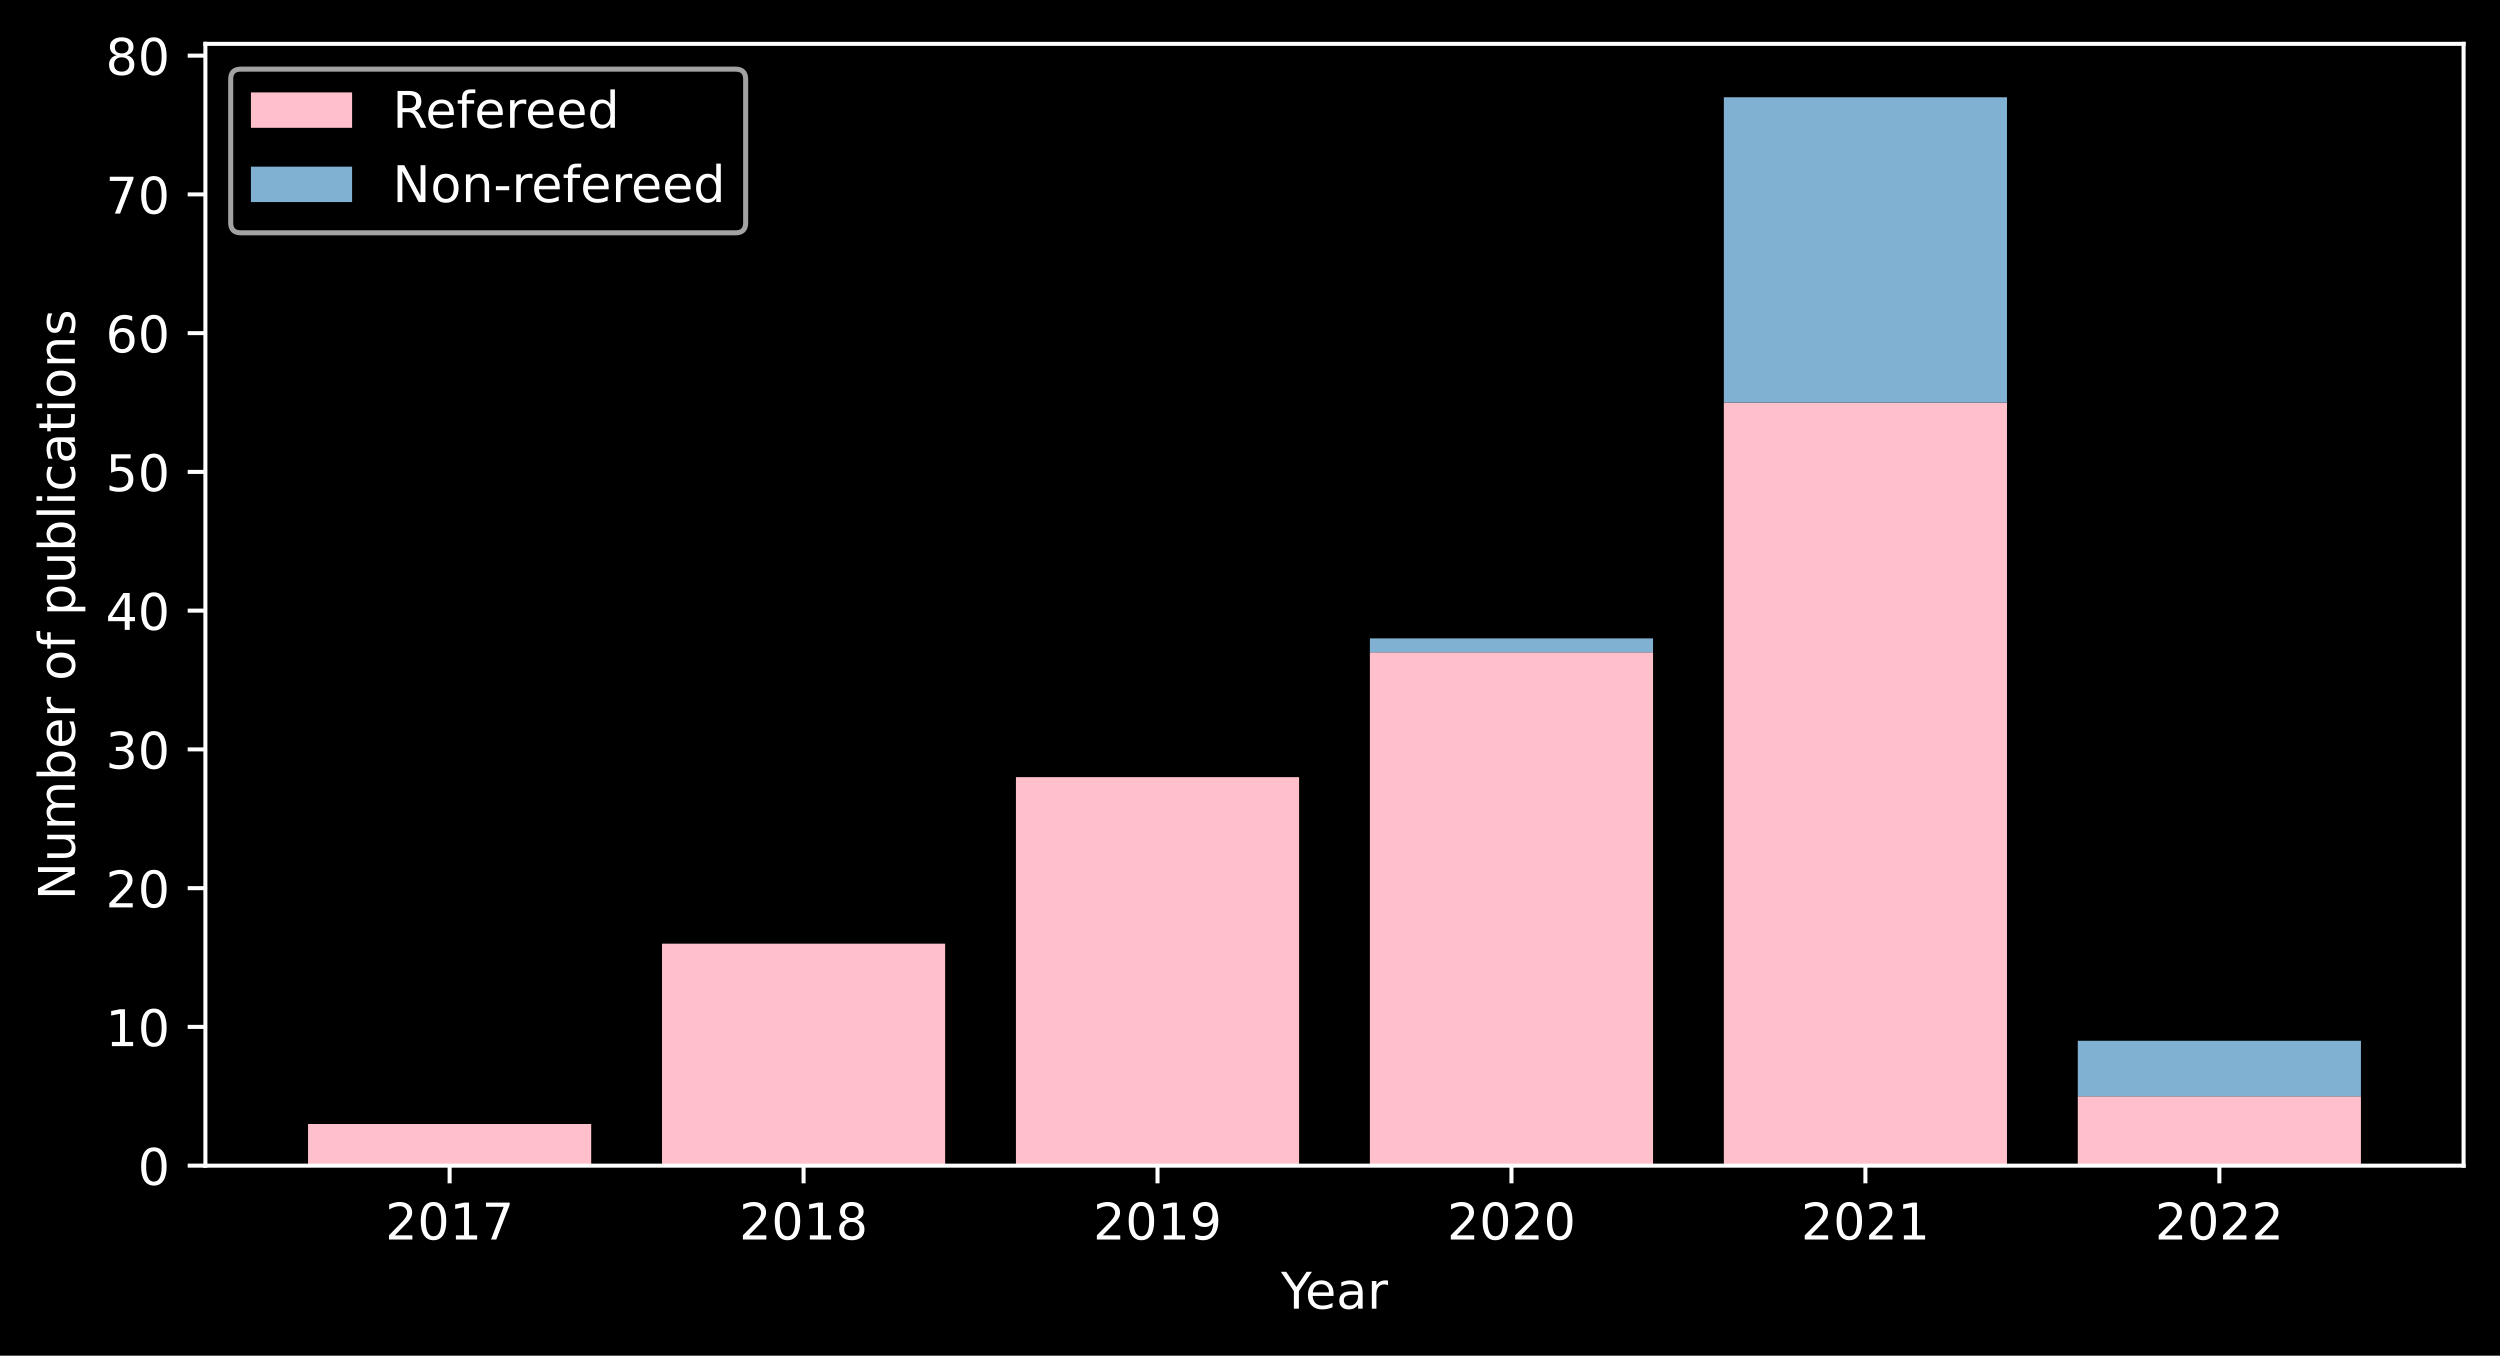
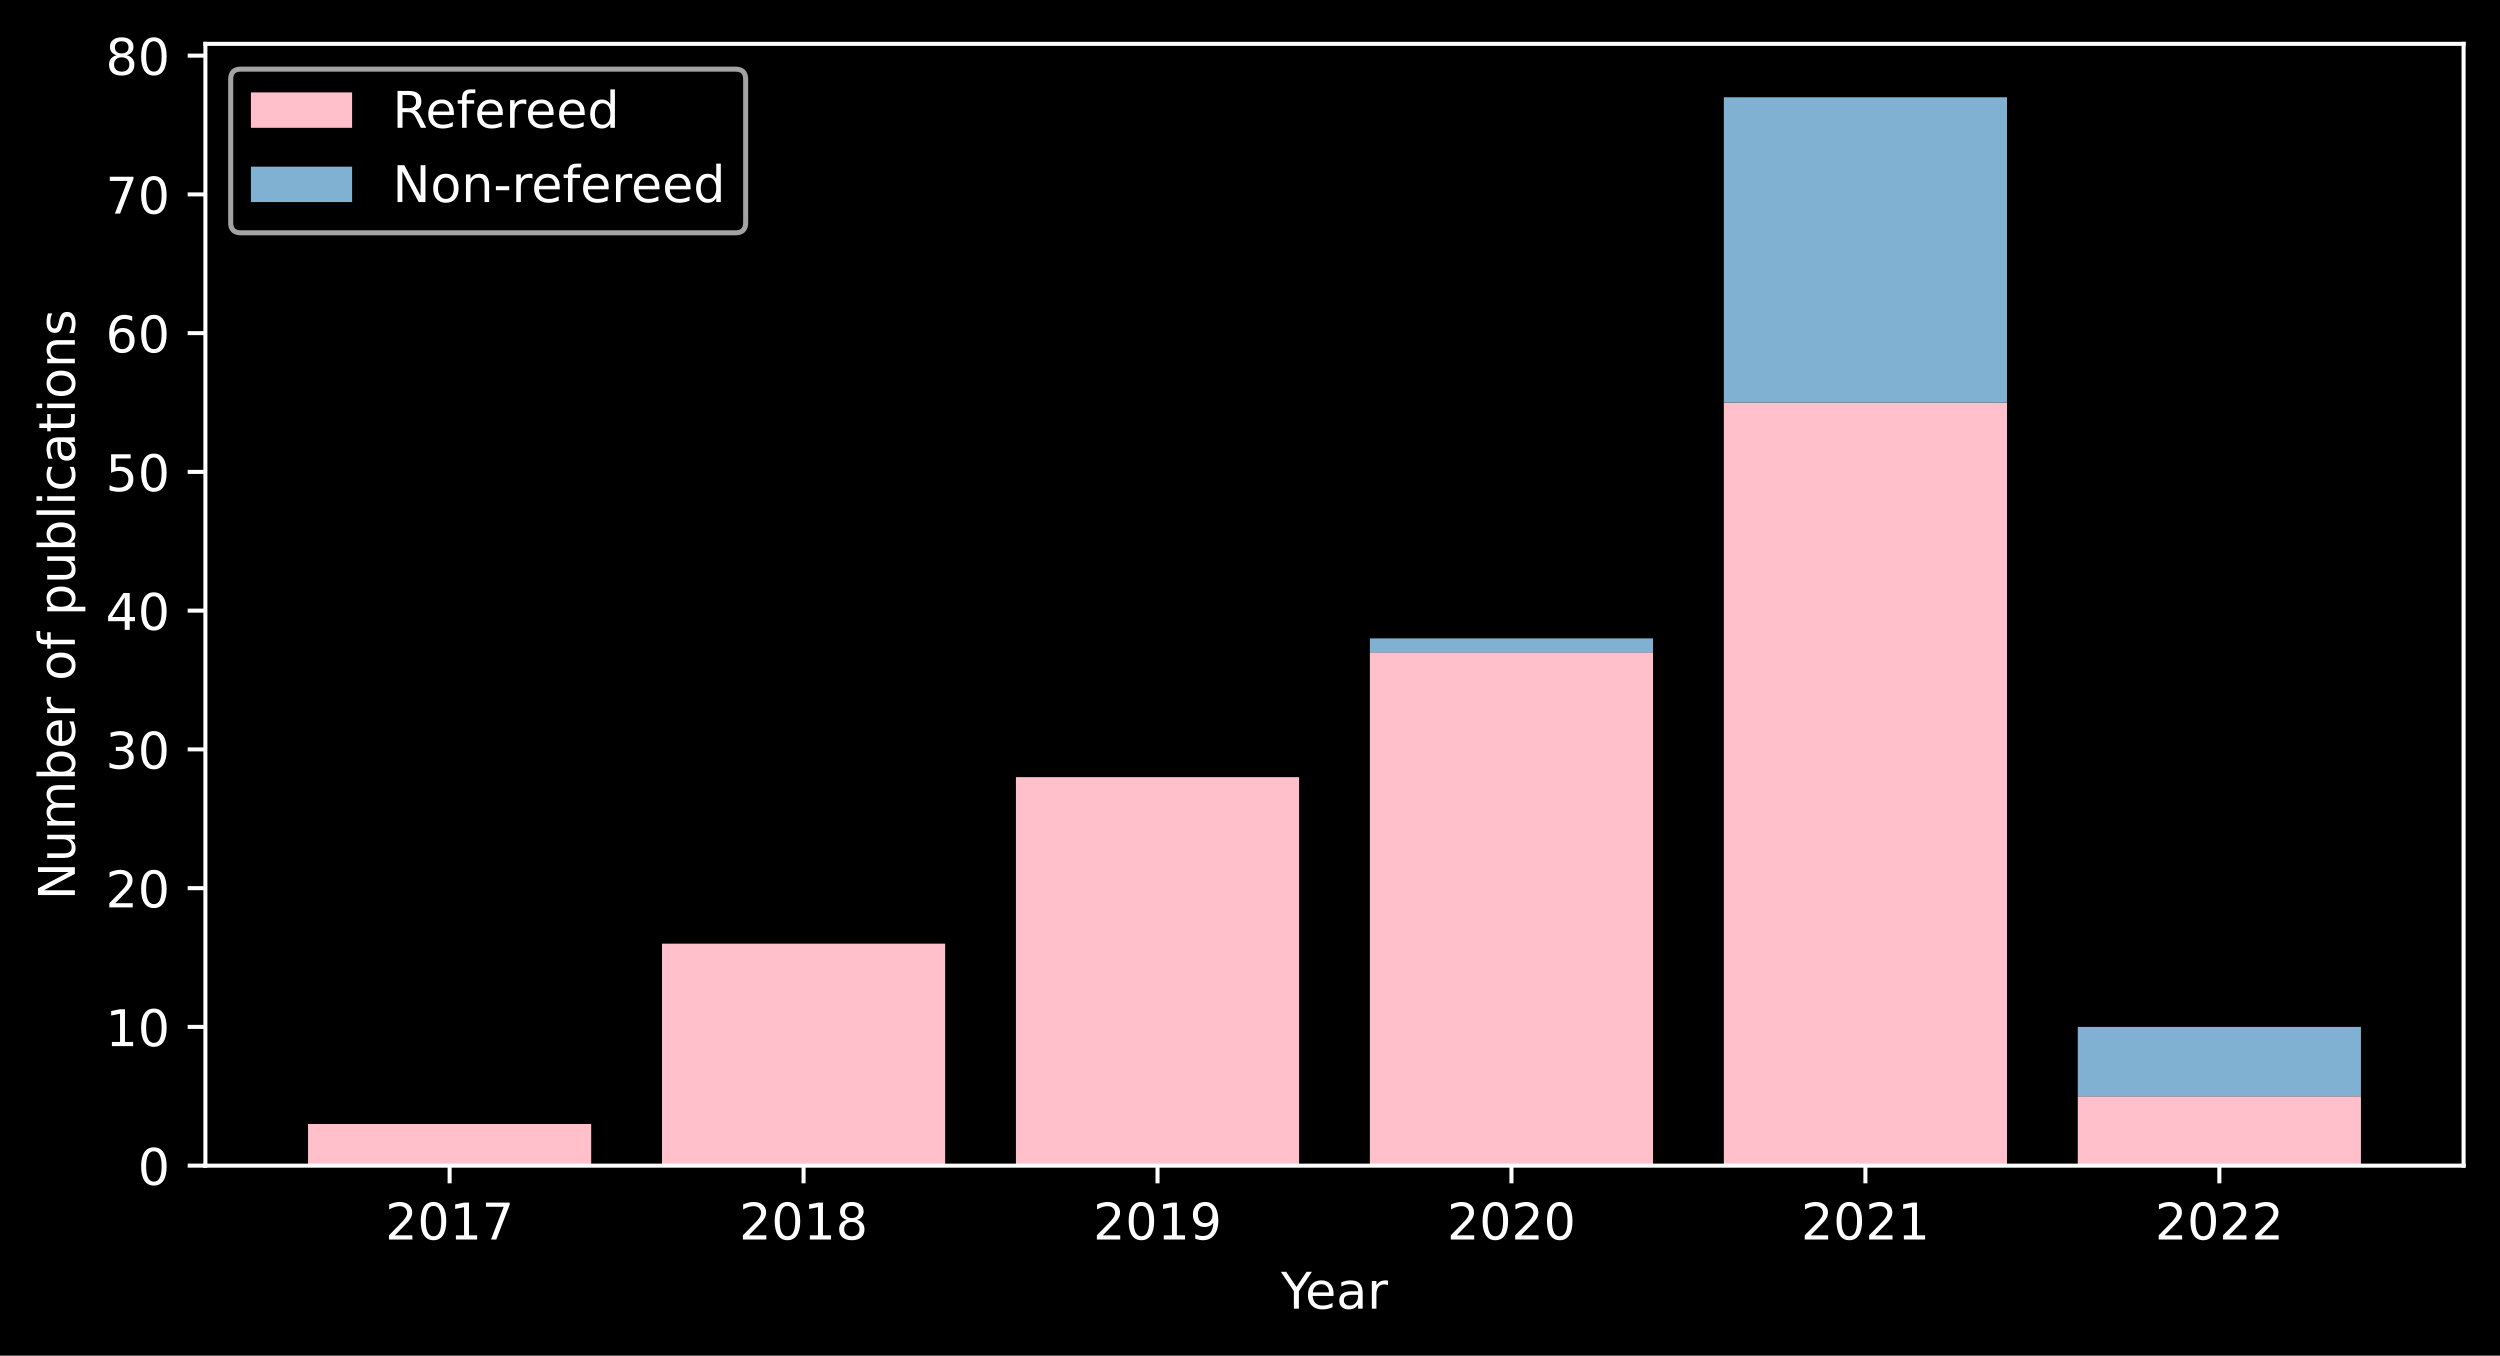
<svg xmlns="http://www.w3.org/2000/svg" xmlns:xlink="http://www.w3.org/1999/xlink" width="494.203pt" height="267.984pt" viewBox="0 0 494.203 267.984" version="1.1">
  <defs>
    <style type="text/css">*{stroke-linejoin: round; stroke-linecap: butt}</style>
  </defs>
  <g id="figure_1">
    <g id="patch_1">
      <path d="M 0 267.984  L 494.203 267.984  L 494.203 0  L 0 0  z " />
    </g>
    <g id="axes_1">
      <g id="patch_2">
        <path d="M 40.603 230.428  L 487.003 230.428  L 487.003 8.668  L 40.603 8.668  z " />
      </g>
      <g id="patch_3">
-         <path d="M 410.737 230.428  L 466.712 230.428  L 466.712 216.714  L 410.737 216.714  z " clip-path="url(#p9f091276f4)" style="fill: #ffc0cb" />
+         <path d="M 410.737 230.428  L 466.712 230.428  L 466.712 216.714  L 410.737 216.714  z " clip-path="url(#pef8bbfe509)" style="fill: #ffc0cb" />
      </g>
      <g id="patch_4">
-         <path d="M 340.769 230.428  L 396.744 230.428  L 396.744 79.571  L 340.769 79.571  z " clip-path="url(#p9f091276f4)" style="fill: #ffc0cb" />
+         <path d="M 340.769 230.428  L 396.744 230.428  L 396.744 79.571  L 340.769 79.571  z " clip-path="url(#pef8bbfe509)" style="fill: #ffc0cb" />
      </g>
      <g id="patch_5">
-         <path d="M 270.8 230.428  L 326.775 230.428  L 326.775 128.942  L 270.8 128.942  z " clip-path="url(#p9f091276f4)" style="fill: #ffc0cb" />
+         <path d="M 270.8 230.428  L 326.775 230.428  L 326.775 128.942  L 270.8 128.942  z " clip-path="url(#pef8bbfe509)" style="fill: #ffc0cb" />
      </g>
      <g id="patch_6">
-         <path d="M 200.831 230.428  L 256.806 230.428  L 256.806 153.628  L 200.831 153.628  z " clip-path="url(#p9f091276f4)" style="fill: #ffc0cb" />
+         <path d="M 200.831 230.428  L 256.806 230.428  L 256.806 153.628  L 200.831 153.628  z " clip-path="url(#pef8bbfe509)" style="fill: #ffc0cb" />
      </g>
      <g id="patch_7">
-         <path d="M 130.863 230.428  L 186.838 230.428  L 186.838 186.542  L 130.863 186.542  z " clip-path="url(#p9f091276f4)" style="fill: #ffc0cb" />
+         <path d="M 130.863 230.428  L 186.838 230.428  L 186.838 186.542  L 130.863 186.542  z " clip-path="url(#pef8bbfe509)" style="fill: #ffc0cb" />
      </g>
      <g id="patch_8">
-         <path d="M 60.894 230.428  L 116.869 230.428  L 116.869 222.199  L 60.894 222.199  z " clip-path="url(#p9f091276f4)" style="fill: #ffc0cb" />
+         <path d="M 60.894 230.428  L 116.869 230.428  L 116.869 222.199  L 60.894 222.199  z " clip-path="url(#pef8bbfe509)" style="fill: #ffc0cb" />
      </g>
      <g id="patch_9">
-         <path d="M 410.737 216.714  L 466.712 216.714  L 466.712 205.742  L 410.737 205.742  z " clip-path="url(#p9f091276f4)" style="fill: #81b1d2" />
+         <path d="M 410.737 216.714  L 466.712 216.714  L 466.712 202.999  L 410.737 202.999  z " clip-path="url(#pef8bbfe509)" style="fill: #81b1d2" />
      </g>
      <g id="patch_10">
-         <path d="M 340.769 79.571  L 396.744 79.571  L 396.744 19.228  L 340.769 19.228  z " clip-path="url(#p9f091276f4)" style="fill: #81b1d2" />
+         <path d="M 340.769 79.571  L 396.744 79.571  L 396.744 19.228  L 340.769 19.228  z " clip-path="url(#pef8bbfe509)" style="fill: #81b1d2" />
      </g>
      <g id="patch_11">
-         <path d="M 270.8 128.942  L 326.775 128.942  L 326.775 126.199  L 270.8 126.199  z " clip-path="url(#p9f091276f4)" style="fill: #81b1d2" />
+         <path d="M 270.8 128.942  L 326.775 128.942  L 326.775 126.199  L 270.8 126.199  z " clip-path="url(#pef8bbfe509)" style="fill: #81b1d2" />
      </g>
      <g id="patch_12">
-         <path d="M 200.831 153.628  L 256.806 153.628  L 256.806 153.628  L 200.831 153.628  z " clip-path="url(#p9f091276f4)" style="fill: #81b1d2" />
+         <path d="M 200.831 153.628  L 256.806 153.628  L 256.806 153.628  L 200.831 153.628  z " clip-path="url(#pef8bbfe509)" style="fill: #81b1d2" />
      </g>
      <g id="patch_13">
-         <path d="M 130.863 186.542  L 186.838 186.542  L 186.838 186.542  L 130.863 186.542  z " clip-path="url(#p9f091276f4)" style="fill: #81b1d2" />
+         <path d="M 130.863 186.542  L 186.838 186.542  L 186.838 186.542  L 130.863 186.542  z " clip-path="url(#pef8bbfe509)" style="fill: #81b1d2" />
      </g>
      <g id="patch_14">
-         <path d="M 60.894 222.199  L 116.869 222.199  L 116.869 222.199  L 60.894 222.199  z " clip-path="url(#p9f091276f4)" style="fill: #81b1d2" />
+         <path d="M 60.894 222.199  L 116.869 222.199  L 116.869 222.199  L 60.894 222.199  z " clip-path="url(#pef8bbfe509)" style="fill: #81b1d2" />
      </g>
      <g id="matplotlib.axis_1">
        <g id="xtick_1">
          <g id="line2d_1">
            <defs>
-               <path id="md7e8ccca6a" d="M 0 0  L 0 3.5  " style="stroke: #ffffff; stroke-width: 0.8" />
-             </defs>
-             <g>
-               <use xlink:href="#md7e8ccca6a" x="438.725" y="230.428" style="fill: #ffffff; stroke: #ffffff; stroke-width: 0.8" />
+               <path id="md7cfe45b97" d="M 0 0  L 0 3.5  " style="stroke: #ffffff; stroke-width: 0.8" />
+             </defs>
+             <g>
+               <use xlink:href="#md7cfe45b97" x="438.725" y="230.428" style="fill: #ffffff; stroke: #ffffff; stroke-width: 0.8" />
            </g>
          </g>
          <g id="text_1">
            <g style="fill: #ffffff" transform="translate(425.9998 245.0262)scale(0.1 -0.1)">
              <defs>
                <path id="DejaVuSans-32" d="M 1228 531  L 3431 531  L 3431 0  L 469 0  L 469 531  Q 828 903 1448 1529  Q 2069 2156 2228 2338  Q 2531 2678 2651 2914  Q 2772 3150 2772 3378  Q 2772 3750 2511 3984  Q 2250 4219 1831 4219  Q 1534 4219 1204 4116  Q 875 4013 500 3803  L 500 4441  Q 881 4594 1212 4672  Q 1544 4750 1819 4750  Q 2544 4750 2975 4387  Q 3406 4025 3406 3419  Q 3406 3131 3298 2873  Q 3191 2616 2906 2266  Q 2828 2175 2409 1742  Q 1991 1309 1228 531  z " transform="scale(0.015625)" />
                <path id="DejaVuSans-30" d="M 2034 4250  Q 1547 4250 1301 3770  Q 1056 3291 1056 2328  Q 1056 1369 1301 889  Q 1547 409 2034 409  Q 2525 409 2770 889  Q 3016 1369 3016 2328  Q 3016 3291 2770 3770  Q 2525 4250 2034 4250  z M 2034 4750  Q 2819 4750 3233 4129  Q 3647 3509 3647 2328  Q 3647 1150 3233 529  Q 2819 -91 2034 -91  Q 1250 -91 836 529  Q 422 1150 422 2328  Q 422 3509 836 4129  Q 1250 4750 2034 4750  z " transform="scale(0.015625)" />
              </defs>
              <use xlink:href="#DejaVuSans-32" />
              <use xlink:href="#DejaVuSans-30" x="63.623" />
              <use xlink:href="#DejaVuSans-32" x="127.246" />
              <use xlink:href="#DejaVuSans-32" x="190.869" />
            </g>
          </g>
        </g>
        <g id="xtick_2">
          <g id="line2d_2">
            <g>
-               <use xlink:href="#md7e8ccca6a" x="368.756" y="230.428" style="fill: #ffffff; stroke: #ffffff; stroke-width: 0.8" />
+               <use xlink:href="#md7cfe45b97" x="368.756" y="230.428" style="fill: #ffffff; stroke: #ffffff; stroke-width: 0.8" />
            </g>
          </g>
          <g id="text_2">
            <g style="fill: #ffffff" transform="translate(356.0311 245.0262)scale(0.1 -0.1)">
              <defs>
                <path id="DejaVuSans-31" d="M 794 531  L 1825 531  L 1825 4091  L 703 3866  L 703 4441  L 1819 4666  L 2450 4666  L 2450 531  L 3481 531  L 3481 0  L 794 0  L 794 531  z " transform="scale(0.015625)" />
              </defs>
              <use xlink:href="#DejaVuSans-32" />
              <use xlink:href="#DejaVuSans-30" x="63.623" />
              <use xlink:href="#DejaVuSans-32" x="127.246" />
              <use xlink:href="#DejaVuSans-31" x="190.869" />
            </g>
          </g>
        </g>
        <g id="xtick_3">
          <g id="line2d_3">
            <g>
-               <use xlink:href="#md7e8ccca6a" x="298.787" y="230.428" style="fill: #ffffff; stroke: #ffffff; stroke-width: 0.8" />
+               <use xlink:href="#md7cfe45b97" x="298.787" y="230.428" style="fill: #ffffff; stroke: #ffffff; stroke-width: 0.8" />
            </g>
          </g>
          <g id="text_3">
            <g style="fill: #ffffff" transform="translate(286.0625 245.0262)scale(0.1 -0.1)">
              <use xlink:href="#DejaVuSans-32" />
              <use xlink:href="#DejaVuSans-30" x="63.623" />
              <use xlink:href="#DejaVuSans-32" x="127.246" />
              <use xlink:href="#DejaVuSans-30" x="190.869" />
            </g>
          </g>
        </g>
        <g id="xtick_4">
          <g id="line2d_4">
            <g>
-               <use xlink:href="#md7e8ccca6a" x="228.819" y="230.428" style="fill: #ffffff; stroke: #ffffff; stroke-width: 0.8" />
+               <use xlink:href="#md7cfe45b97" x="228.819" y="230.428" style="fill: #ffffff; stroke: #ffffff; stroke-width: 0.8" />
            </g>
          </g>
          <g id="text_4">
            <g style="fill: #ffffff" transform="translate(216.0938 245.0262)scale(0.1 -0.1)">
              <defs>
                <path id="DejaVuSans-39" d="M 703 97  L 703 672  Q 941 559 1184 500  Q 1428 441 1663 441  Q 2288 441 2617 861  Q 2947 1281 2994 2138  Q 2813 1869 2534 1725  Q 2256 1581 1919 1581  Q 1219 1581 811 2004  Q 403 2428 403 3163  Q 403 3881 828 4315  Q 1253 4750 1959 4750  Q 2769 4750 3195 4129  Q 3622 3509 3622 2328  Q 3622 1225 3098 567  Q 2575 -91 1691 -91  Q 1453 -91 1209 -44  Q 966 3 703 97  z M 1959 2075  Q 2384 2075 2632 2365  Q 2881 2656 2881 3163  Q 2881 3666 2632 3958  Q 2384 4250 1959 4250  Q 1534 4250 1286 3958  Q 1038 3666 1038 3163  Q 1038 2656 1286 2365  Q 1534 2075 1959 2075  z " transform="scale(0.015625)" />
              </defs>
              <use xlink:href="#DejaVuSans-32" />
              <use xlink:href="#DejaVuSans-30" x="63.623" />
              <use xlink:href="#DejaVuSans-31" x="127.246" />
              <use xlink:href="#DejaVuSans-39" x="190.869" />
            </g>
          </g>
        </g>
        <g id="xtick_5">
          <g id="line2d_5">
            <g>
-               <use xlink:href="#md7e8ccca6a" x="158.85" y="230.428" style="fill: #ffffff; stroke: #ffffff; stroke-width: 0.8" />
+               <use xlink:href="#md7cfe45b97" x="158.85" y="230.428" style="fill: #ffffff; stroke: #ffffff; stroke-width: 0.8" />
            </g>
          </g>
          <g id="text_5">
            <g style="fill: #ffffff" transform="translate(146.1251 245.0262)scale(0.1 -0.1)">
              <defs>
                <path id="DejaVuSans-38" d="M 2034 2216  Q 1584 2216 1326 1975  Q 1069 1734 1069 1313  Q 1069 891 1326 650  Q 1584 409 2034 409  Q 2484 409 2743 651  Q 3003 894 3003 1313  Q 3003 1734 2745 1975  Q 2488 2216 2034 2216  z M 1403 2484  Q 997 2584 770 2862  Q 544 3141 544 3541  Q 544 4100 942 4425  Q 1341 4750 2034 4750  Q 2731 4750 3128 4425  Q 3525 4100 3525 3541  Q 3525 3141 3298 2862  Q 3072 2584 2669 2484  Q 3125 2378 3379 2068  Q 3634 1759 3634 1313  Q 3634 634 3220 271  Q 2806 -91 2034 -91  Q 1263 -91 848 271  Q 434 634 434 1313  Q 434 1759 690 2068  Q 947 2378 1403 2484  z M 1172 3481  Q 1172 3119 1398 2916  Q 1625 2713 2034 2713  Q 2441 2713 2670 2916  Q 2900 3119 2900 3481  Q 2900 3844 2670 4047  Q 2441 4250 2034 4250  Q 1625 4250 1398 4047  Q 1172 3844 1172 3481  z " transform="scale(0.015625)" />
              </defs>
              <use xlink:href="#DejaVuSans-32" />
              <use xlink:href="#DejaVuSans-30" x="63.623" />
              <use xlink:href="#DejaVuSans-31" x="127.246" />
              <use xlink:href="#DejaVuSans-38" x="190.869" />
            </g>
          </g>
        </g>
        <g id="xtick_6">
          <g id="line2d_6">
            <g>
-               <use xlink:href="#md7e8ccca6a" x="88.881" y="230.428" style="fill: #ffffff; stroke: #ffffff; stroke-width: 0.8" />
+               <use xlink:href="#md7cfe45b97" x="88.881" y="230.428" style="fill: #ffffff; stroke: #ffffff; stroke-width: 0.8" />
            </g>
          </g>
          <g id="text_6">
            <g style="fill: #ffffff" transform="translate(76.1565 245.0262)scale(0.1 -0.1)">
              <defs>
                <path id="DejaVuSans-37" d="M 525 4666  L 3525 4666  L 3525 4397  L 1831 0  L 1172 0  L 2766 4134  L 525 4134  L 525 4666  z " transform="scale(0.015625)" />
              </defs>
              <use xlink:href="#DejaVuSans-32" />
              <use xlink:href="#DejaVuSans-30" x="63.623" />
              <use xlink:href="#DejaVuSans-31" x="127.246" />
              <use xlink:href="#DejaVuSans-37" x="190.869" />
            </g>
          </g>
        </g>
        <g id="text_7">
          <g style="fill: #ffffff" transform="translate(253.2156 258.7044)scale(0.1 -0.1)">
            <defs>
              <path id="DejaVuSans-59" d="M -13 4666  L 666 4666  L 1959 2747  L 3244 4666  L 3922 4666  L 2272 2222  L 2272 0  L 1638 0  L 1638 2222  L -13 4666  z " transform="scale(0.015625)" />
              <path id="DejaVuSans-65" d="M 3597 1894  L 3597 1613  L 953 1613  Q 991 1019 1311 708  Q 1631 397 2203 397  Q 2534 397 2845 478  Q 3156 559 3463 722  L 3463 178  Q 3153 47 2828 -22  Q 2503 -91 2169 -91  Q 1331 -91 842 396  Q 353 884 353 1716  Q 353 2575 817 3079  Q 1281 3584 2069 3584  Q 2775 3584 3186 3129  Q 3597 2675 3597 1894  z M 3022 2063  Q 3016 2534 2758 2815  Q 2500 3097 2075 3097  Q 1594 3097 1305 2825  Q 1016 2553 972 2059  L 3022 2063  z " transform="scale(0.015625)" />
              <path id="DejaVuSans-61" d="M 2194 1759  Q 1497 1759 1228 1600  Q 959 1441 959 1056  Q 959 750 1161 570  Q 1363 391 1709 391  Q 2188 391 2477 730  Q 2766 1069 2766 1631  L 2766 1759  L 2194 1759  z M 3341 1997  L 3341 0  L 2766 0  L 2766 531  Q 2569 213 2275 61  Q 1981 -91 1556 -91  Q 1019 -91 701 211  Q 384 513 384 1019  Q 384 1609 779 1909  Q 1175 2209 1959 2209  L 2766 2209  L 2766 2266  Q 2766 2663 2505 2880  Q 2244 3097 1772 3097  Q 1472 3097 1187 3025  Q 903 2953 641 2809  L 641 3341  Q 956 3463 1253 3523  Q 1550 3584 1831 3584  Q 2591 3584 2966 3190  Q 3341 2797 3341 1997  z " transform="scale(0.015625)" />
              <path id="DejaVuSans-72" d="M 2631 2963  Q 2534 3019 2420 3045  Q 2306 3072 2169 3072  Q 1681 3072 1420 2755  Q 1159 2438 1159 1844  L 1159 0  L 581 0  L 581 3500  L 1159 3500  L 1159 2956  Q 1341 3275 1631 3429  Q 1922 3584 2338 3584  Q 2397 3584 2469 3576  Q 2541 3569 2628 3553  L 2631 2963  z " transform="scale(0.015625)" />
            </defs>
            <use xlink:href="#DejaVuSans-59" />
            <use xlink:href="#DejaVuSans-65" x="47.834" />
            <use xlink:href="#DejaVuSans-61" x="109.357" />
            <use xlink:href="#DejaVuSans-72" x="170.637" />
          </g>
        </g>
      </g>
      <g id="matplotlib.axis_2">
        <g id="ytick_1">
          <g id="line2d_7">
            <defs>
-               <path id="m205db28af7" d="M 0 0  L -3.5 0  " style="stroke: #ffffff; stroke-width: 0.8" />
-             </defs>
-             <g>
-               <use xlink:href="#m205db28af7" x="40.603" y="230.428" style="fill: #ffffff; stroke: #ffffff; stroke-width: 0.8" />
+               <path id="m45a17390ae" d="M 0 0  L -3.5 0  " style="stroke: #ffffff; stroke-width: 0.8" />
+             </defs>
+             <g>
+               <use xlink:href="#m45a17390ae" x="40.603" y="230.428" style="fill: #ffffff; stroke: #ffffff; stroke-width: 0.8" />
            </g>
          </g>
          <g id="text_8">
            <g style="fill: #ffffff" transform="translate(27.24063 234.227)scale(0.1 -0.1)">
              <use xlink:href="#DejaVuSans-30" />
            </g>
          </g>
        </g>
        <g id="ytick_2">
          <g id="line2d_8">
            <g>
-               <use xlink:href="#m205db28af7" x="40.603" y="202.999" style="fill: #ffffff; stroke: #ffffff; stroke-width: 0.8" />
+               <use xlink:href="#m45a17390ae" x="40.603" y="202.999" style="fill: #ffffff; stroke: #ffffff; stroke-width: 0.8" />
            </g>
          </g>
          <g id="text_9">
            <g style="fill: #ffffff" transform="translate(20.87813 206.7984)scale(0.1 -0.1)">
              <use xlink:href="#DejaVuSans-31" />
              <use xlink:href="#DejaVuSans-30" x="63.623" />
            </g>
          </g>
        </g>
        <g id="ytick_3">
          <g id="line2d_9">
            <g>
-               <use xlink:href="#m205db28af7" x="40.603" y="175.571" style="fill: #ffffff; stroke: #ffffff; stroke-width: 0.8" />
+               <use xlink:href="#m45a17390ae" x="40.603" y="175.571" style="fill: #ffffff; stroke: #ffffff; stroke-width: 0.8" />
            </g>
          </g>
          <g id="text_10">
            <g style="fill: #ffffff" transform="translate(20.87813 179.3699)scale(0.1 -0.1)">
              <use xlink:href="#DejaVuSans-32" />
              <use xlink:href="#DejaVuSans-30" x="63.623" />
            </g>
          </g>
        </g>
        <g id="ytick_4">
          <g id="line2d_10">
            <g>
-               <use xlink:href="#m205db28af7" x="40.603" y="148.142" style="fill: #ffffff; stroke: #ffffff; stroke-width: 0.8" />
+               <use xlink:href="#m45a17390ae" x="40.603" y="148.142" style="fill: #ffffff; stroke: #ffffff; stroke-width: 0.8" />
            </g>
          </g>
          <g id="text_11">
            <g style="fill: #ffffff" transform="translate(20.87813 151.9413)scale(0.1 -0.1)">
              <defs>
                <path id="DejaVuSans-33" d="M 2597 2516  Q 3050 2419 3304 2112  Q 3559 1806 3559 1356  Q 3559 666 3084 287  Q 2609 -91 1734 -91  Q 1441 -91 1130 -33  Q 819 25 488 141  L 488 750  Q 750 597 1062 519  Q 1375 441 1716 441  Q 2309 441 2620 675  Q 2931 909 2931 1356  Q 2931 1769 2642 2001  Q 2353 2234 1838 2234  L 1294 2234  L 1294 2753  L 1863 2753  Q 2328 2753 2575 2939  Q 2822 3125 2822 3475  Q 2822 3834 2567 4026  Q 2313 4219 1838 4219  Q 1578 4219 1281 4162  Q 984 4106 628 3988  L 628 4550  Q 988 4650 1302 4700  Q 1616 4750 1894 4750  Q 2613 4750 3031 4423  Q 3450 4097 3450 3541  Q 3450 3153 3228 2886  Q 3006 2619 2597 2516  z " transform="scale(0.015625)" />
              </defs>
              <use xlink:href="#DejaVuSans-33" />
              <use xlink:href="#DejaVuSans-30" x="63.623" />
            </g>
          </g>
        </g>
        <g id="ytick_5">
          <g id="line2d_11">
            <g>
-               <use xlink:href="#m205db28af7" x="40.603" y="120.714" style="fill: #ffffff; stroke: #ffffff; stroke-width: 0.8" />
+               <use xlink:href="#m45a17390ae" x="40.603" y="120.714" style="fill: #ffffff; stroke: #ffffff; stroke-width: 0.8" />
            </g>
          </g>
          <g id="text_12">
            <g style="fill: #ffffff" transform="translate(20.87813 124.5127)scale(0.1 -0.1)">
              <defs>
                <path id="DejaVuSans-34" d="M 2419 4116  L 825 1625  L 2419 1625  L 2419 4116  z M 2253 4666  L 3047 4666  L 3047 1625  L 3713 1625  L 3713 1100  L 3047 1100  L 3047 0  L 2419 0  L 2419 1100  L 313 1100  L 313 1709  L 2253 4666  z " transform="scale(0.015625)" />
              </defs>
              <use xlink:href="#DejaVuSans-34" />
              <use xlink:href="#DejaVuSans-30" x="63.623" />
            </g>
          </g>
        </g>
        <g id="ytick_6">
          <g id="line2d_12">
            <g>
-               <use xlink:href="#m205db28af7" x="40.603" y="93.285" style="fill: #ffffff; stroke: #ffffff; stroke-width: 0.8" />
+               <use xlink:href="#m45a17390ae" x="40.603" y="93.285" style="fill: #ffffff; stroke: #ffffff; stroke-width: 0.8" />
            </g>
          </g>
          <g id="text_13">
            <g style="fill: #ffffff" transform="translate(20.87813 97.08415)scale(0.1 -0.1)">
              <defs>
                <path id="DejaVuSans-35" d="M 691 4666  L 3169 4666  L 3169 4134  L 1269 4134  L 1269 2991  Q 1406 3038 1543 3061  Q 1681 3084 1819 3084  Q 2600 3084 3056 2656  Q 3513 2228 3513 1497  Q 3513 744 3044 326  Q 2575 -91 1722 -91  Q 1428 -91 1123 -41  Q 819 9 494 109  L 494 744  Q 775 591 1075 516  Q 1375 441 1709 441  Q 2250 441 2565 725  Q 2881 1009 2881 1497  Q 2881 1984 2565 2268  Q 2250 2553 1709 2553  Q 1456 2553 1204 2497  Q 953 2441 691 2322  L 691 4666  z " transform="scale(0.015625)" />
              </defs>
              <use xlink:href="#DejaVuSans-35" />
              <use xlink:href="#DejaVuSans-30" x="63.623" />
            </g>
          </g>
        </g>
        <g id="ytick_7">
          <g id="line2d_13">
            <g>
-               <use xlink:href="#m205db28af7" x="40.603" y="65.856" style="fill: #ffffff; stroke: #ffffff; stroke-width: 0.8" />
+               <use xlink:href="#m45a17390ae" x="40.603" y="65.856" style="fill: #ffffff; stroke: #ffffff; stroke-width: 0.8" />
            </g>
          </g>
          <g id="text_14">
            <g style="fill: #ffffff" transform="translate(20.87813 69.65558)scale(0.1 -0.1)">
              <defs>
                <path id="DejaVuSans-36" d="M 2113 2584  Q 1688 2584 1439 2293  Q 1191 2003 1191 1497  Q 1191 994 1439 701  Q 1688 409 2113 409  Q 2538 409 2786 701  Q 3034 994 3034 1497  Q 3034 2003 2786 2293  Q 2538 2584 2113 2584  z M 3366 4563  L 3366 3988  Q 3128 4100 2886 4159  Q 2644 4219 2406 4219  Q 1781 4219 1451 3797  Q 1122 3375 1075 2522  Q 1259 2794 1537 2939  Q 1816 3084 2150 3084  Q 2853 3084 3261 2657  Q 3669 2231 3669 1497  Q 3669 778 3244 343  Q 2819 -91 2113 -91  Q 1303 -91 875 529  Q 447 1150 447 2328  Q 447 3434 972 4092  Q 1497 4750 2381 4750  Q 2619 4750 2861 4703  Q 3103 4656 3366 4563  z " transform="scale(0.015625)" />
              </defs>
              <use xlink:href="#DejaVuSans-36" />
              <use xlink:href="#DejaVuSans-30" x="63.623" />
            </g>
          </g>
        </g>
        <g id="ytick_8">
          <g id="line2d_14">
            <g>
-               <use xlink:href="#m205db28af7" x="40.603" y="38.428" style="fill: #ffffff; stroke: #ffffff; stroke-width: 0.8" />
+               <use xlink:href="#m45a17390ae" x="40.603" y="38.428" style="fill: #ffffff; stroke: #ffffff; stroke-width: 0.8" />
            </g>
          </g>
          <g id="text_15">
            <g style="fill: #ffffff" transform="translate(20.87813 42.22701)scale(0.1 -0.1)">
              <use xlink:href="#DejaVuSans-37" />
              <use xlink:href="#DejaVuSans-30" x="63.623" />
            </g>
          </g>
        </g>
        <g id="ytick_9">
          <g id="line2d_15">
            <g>
-               <use xlink:href="#m205db28af7" x="40.603" y="10.999" style="fill: #ffffff; stroke: #ffffff; stroke-width: 0.8" />
+               <use xlink:href="#m45a17390ae" x="40.603" y="10.999" style="fill: #ffffff; stroke: #ffffff; stroke-width: 0.8" />
            </g>
          </g>
          <g id="text_16">
            <g style="fill: #ffffff" transform="translate(20.87813 14.79844)scale(0.1 -0.1)">
              <use xlink:href="#DejaVuSans-38" />
              <use xlink:href="#DejaVuSans-30" x="63.623" />
            </g>
          </g>
        </g>
        <g id="text_17">
          <g style="fill: #ffffff" transform="translate(14.79844 177.922)rotate(-90)scale(0.1 -0.1)">
            <defs>
              <path id="DejaVuSans-4e" d="M 628 4666  L 1478 4666  L 3547 763  L 3547 4666  L 4159 4666  L 4159 0  L 3309 0  L 1241 3903  L 1241 0  L 628 0  L 628 4666  z " transform="scale(0.015625)" />
              <path id="DejaVuSans-75" d="M 544 1381  L 544 3500  L 1119 3500  L 1119 1403  Q 1119 906 1312 657  Q 1506 409 1894 409  Q 2359 409 2629 706  Q 2900 1003 2900 1516  L 2900 3500  L 3475 3500  L 3475 0  L 2900 0  L 2900 538  Q 2691 219 2414 64  Q 2138 -91 1772 -91  Q 1169 -91 856 284  Q 544 659 544 1381  z M 1991 3584  L 1991 3584  z " transform="scale(0.015625)" />
              <path id="DejaVuSans-6d" d="M 3328 2828  Q 3544 3216 3844 3400  Q 4144 3584 4550 3584  Q 5097 3584 5394 3201  Q 5691 2819 5691 2113  L 5691 0  L 5113 0  L 5113 2094  Q 5113 2597 4934 2840  Q 4756 3084 4391 3084  Q 3944 3084 3684 2787  Q 3425 2491 3425 1978  L 3425 0  L 2847 0  L 2847 2094  Q 2847 2600 2669 2842  Q 2491 3084 2119 3084  Q 1678 3084 1418 2786  Q 1159 2488 1159 1978  L 1159 0  L 581 0  L 581 3500  L 1159 3500  L 1159 2956  Q 1356 3278 1631 3431  Q 1906 3584 2284 3584  Q 2666 3584 2933 3390  Q 3200 3197 3328 2828  z " transform="scale(0.015625)" />
              <path id="DejaVuSans-62" d="M 3116 1747  Q 3116 2381 2855 2742  Q 2594 3103 2138 3103  Q 1681 3103 1420 2742  Q 1159 2381 1159 1747  Q 1159 1113 1420 752  Q 1681 391 2138 391  Q 2594 391 2855 752  Q 3116 1113 3116 1747  z M 1159 2969  Q 1341 3281 1617 3432  Q 1894 3584 2278 3584  Q 2916 3584 3314 3078  Q 3713 2572 3713 1747  Q 3713 922 3314 415  Q 2916 -91 2278 -91  Q 1894 -91 1617 61  Q 1341 213 1159 525  L 1159 0  L 581 0  L 581 4863  L 1159 4863  L 1159 2969  z " transform="scale(0.015625)" />
              <path id="DejaVuSans-20" transform="scale(0.015625)" />
              <path id="DejaVuSans-6f" d="M 1959 3097  Q 1497 3097 1228 2736  Q 959 2375 959 1747  Q 959 1119 1226 758  Q 1494 397 1959 397  Q 2419 397 2687 759  Q 2956 1122 2956 1747  Q 2956 2369 2687 2733  Q 2419 3097 1959 3097  z M 1959 3584  Q 2709 3584 3137 3096  Q 3566 2609 3566 1747  Q 3566 888 3137 398  Q 2709 -91 1959 -91  Q 1206 -91 779 398  Q 353 888 353 1747  Q 353 2609 779 3096  Q 1206 3584 1959 3584  z " transform="scale(0.015625)" />
              <path id="DejaVuSans-66" d="M 2375 4863  L 2375 4384  L 1825 4384  Q 1516 4384 1395 4259  Q 1275 4134 1275 3809  L 1275 3500  L 2222 3500  L 2222 3053  L 1275 3053  L 1275 0  L 697 0  L 697 3053  L 147 3053  L 147 3500  L 697 3500  L 697 3744  Q 697 4328 969 4595  Q 1241 4863 1831 4863  L 2375 4863  z " transform="scale(0.015625)" />
              <path id="DejaVuSans-70" d="M 1159 525  L 1159 -1331  L 581 -1331  L 581 3500  L 1159 3500  L 1159 2969  Q 1341 3281 1617 3432  Q 1894 3584 2278 3584  Q 2916 3584 3314 3078  Q 3713 2572 3713 1747  Q 3713 922 3314 415  Q 2916 -91 2278 -91  Q 1894 -91 1617 61  Q 1341 213 1159 525  z M 3116 1747  Q 3116 2381 2855 2742  Q 2594 3103 2138 3103  Q 1681 3103 1420 2742  Q 1159 2381 1159 1747  Q 1159 1113 1420 752  Q 1681 391 2138 391  Q 2594 391 2855 752  Q 3116 1113 3116 1747  z " transform="scale(0.015625)" />
              <path id="DejaVuSans-6c" d="M 603 4863  L 1178 4863  L 1178 0  L 603 0  L 603 4863  z " transform="scale(0.015625)" />
              <path id="DejaVuSans-69" d="M 603 3500  L 1178 3500  L 1178 0  L 603 0  L 603 3500  z M 603 4863  L 1178 4863  L 1178 4134  L 603 4134  L 603 4863  z " transform="scale(0.015625)" />
              <path id="DejaVuSans-63" d="M 3122 3366  L 3122 2828  Q 2878 2963 2633 3030  Q 2388 3097 2138 3097  Q 1578 3097 1268 2742  Q 959 2388 959 1747  Q 959 1106 1268 751  Q 1578 397 2138 397  Q 2388 397 2633 464  Q 2878 531 3122 666  L 3122 134  Q 2881 22 2623 -34  Q 2366 -91 2075 -91  Q 1284 -91 818 406  Q 353 903 353 1747  Q 353 2603 823 3093  Q 1294 3584 2113 3584  Q 2378 3584 2631 3529  Q 2884 3475 3122 3366  z " transform="scale(0.015625)" />
              <path id="DejaVuSans-74" d="M 1172 4494  L 1172 3500  L 2356 3500  L 2356 3053  L 1172 3053  L 1172 1153  Q 1172 725 1289 603  Q 1406 481 1766 481  L 2356 481  L 2356 0  L 1766 0  Q 1100 0 847 248  Q 594 497 594 1153  L 594 3053  L 172 3053  L 172 3500  L 594 3500  L 594 4494  L 1172 4494  z " transform="scale(0.015625)" />
              <path id="DejaVuSans-6e" d="M 3513 2113  L 3513 0  L 2938 0  L 2938 2094  Q 2938 2591 2744 2837  Q 2550 3084 2163 3084  Q 1697 3084 1428 2787  Q 1159 2491 1159 1978  L 1159 0  L 581 0  L 581 3500  L 1159 3500  L 1159 2956  Q 1366 3272 1645 3428  Q 1925 3584 2291 3584  Q 2894 3584 3203 3211  Q 3513 2838 3513 2113  z " transform="scale(0.015625)" />
              <path id="DejaVuSans-73" d="M 2834 3397  L 2834 2853  Q 2591 2978 2328 3040  Q 2066 3103 1784 3103  Q 1356 3103 1142 2972  Q 928 2841 928 2578  Q 928 2378 1081 2264  Q 1234 2150 1697 2047  L 1894 2003  Q 2506 1872 2764 1633  Q 3022 1394 3022 966  Q 3022 478 2636 193  Q 2250 -91 1575 -91  Q 1294 -91 989 -36  Q 684 19 347 128  L 347 722  Q 666 556 975 473  Q 1284 391 1588 391  Q 1994 391 2212 530  Q 2431 669 2431 922  Q 2431 1156 2273 1281  Q 2116 1406 1581 1522  L 1381 1569  Q 847 1681 609 1914  Q 372 2147 372 2553  Q 372 3047 722 3315  Q 1072 3584 1716 3584  Q 2034 3584 2315 3537  Q 2597 3491 2834 3397  z " transform="scale(0.015625)" />
            </defs>
            <use xlink:href="#DejaVuSans-4e" />
            <use xlink:href="#DejaVuSans-75" x="74.805" />
            <use xlink:href="#DejaVuSans-6d" x="138.184" />
            <use xlink:href="#DejaVuSans-62" x="235.596" />
            <use xlink:href="#DejaVuSans-65" x="299.072" />
            <use xlink:href="#DejaVuSans-72" x="360.596" />
            <use xlink:href="#DejaVuSans-20" x="401.709" />
            <use xlink:href="#DejaVuSans-6f" x="433.496" />
            <use xlink:href="#DejaVuSans-66" x="494.678" />
            <use xlink:href="#DejaVuSans-20" x="529.883" />
            <use xlink:href="#DejaVuSans-70" x="561.67" />
            <use xlink:href="#DejaVuSans-75" x="625.146" />
            <use xlink:href="#DejaVuSans-62" x="688.525" />
            <use xlink:href="#DejaVuSans-6c" x="752.002" />
            <use xlink:href="#DejaVuSans-69" x="779.785" />
            <use xlink:href="#DejaVuSans-63" x="807.568" />
            <use xlink:href="#DejaVuSans-61" x="862.549" />
            <use xlink:href="#DejaVuSans-74" x="923.828" />
            <use xlink:href="#DejaVuSans-69" x="963.037" />
            <use xlink:href="#DejaVuSans-6f" x="990.82" />
            <use xlink:href="#DejaVuSans-6e" x="1052.002" />
            <use xlink:href="#DejaVuSans-73" x="1115.381" />
          </g>
        </g>
      </g>
      <g id="patch_15">
        <path d="M 40.603 230.428  L 40.603 8.668  " style="fill: none; stroke: #ffffff; stroke-width: 0.8; stroke-linejoin: miter; stroke-linecap: square" />
      </g>
      <g id="patch_16">
        <path d="M 487.003 230.428  L 487.003 8.668  " style="fill: none; stroke: #ffffff; stroke-width: 0.8; stroke-linejoin: miter; stroke-linecap: square" />
      </g>
      <g id="patch_17">
        <path d="M 40.603 230.428  L 487.003 230.428  " style="fill: none; stroke: #ffffff; stroke-width: 0.8; stroke-linejoin: miter; stroke-linecap: square" />
      </g>
      <g id="patch_18">
        <path d="M 40.603 8.668  L 487.003 8.668  " style="fill: none; stroke: #ffffff; stroke-width: 0.8; stroke-linejoin: miter; stroke-linecap: square" />
      </g>
      <g id="legend_1">
        <g id="patch_19">
          <path d="M 47.603 46.024  L 145.402 46.024  Q 147.402 46.024 147.402 44.024  L 147.402 15.668  Q 147.402 13.668 145.402 13.668  L 47.603 13.668  Q 45.603 13.668 45.603 15.668  L 45.603 44.024  Q 45.603 46.024 47.603 46.024  z " style="opacity: 0.8; stroke: #cccccc; stroke-linejoin: miter" />
        </g>
        <g id="patch_20">
          <path d="M 49.603 25.266  L 69.603 25.266  L 69.603 18.266  L 49.603 18.266  z " style="fill: #ffc0cb" />
        </g>
        <g id="text_18">
          <g style="fill: #ffffff" transform="translate(77.60313 25.26623)scale(0.1 -0.1)">
            <defs>
              <path id="DejaVuSans-52" d="M 2841 2188  Q 3044 2119 3236 1894  Q 3428 1669 3622 1275  L 4263 0  L 3584 0  L 2988 1197  Q 2756 1666 2539 1819  Q 2322 1972 1947 1972  L 1259 1972  L 1259 0  L 628 0  L 628 4666  L 2053 4666  Q 2853 4666 3247 4331  Q 3641 3997 3641 3322  Q 3641 2881 3436 2590  Q 3231 2300 2841 2188  z M 1259 4147  L 1259 2491  L 2053 2491  Q 2509 2491 2742 2702  Q 2975 2913 2975 3322  Q 2975 3731 2742 3939  Q 2509 4147 2053 4147  L 1259 4147  z " transform="scale(0.015625)" />
              <path id="DejaVuSans-64" d="M 2906 2969  L 2906 4863  L 3481 4863  L 3481 0  L 2906 0  L 2906 525  Q 2725 213 2448 61  Q 2172 -91 1784 -91  Q 1150 -91 751 415  Q 353 922 353 1747  Q 353 2572 751 3078  Q 1150 3584 1784 3584  Q 2172 3584 2448 3432  Q 2725 3281 2906 2969  z M 947 1747  Q 947 1113 1208 752  Q 1469 391 1925 391  Q 2381 391 2643 752  Q 2906 1113 2906 1747  Q 2906 2381 2643 2742  Q 2381 3103 1925 3103  Q 1469 3103 1208 2742  Q 947 2381 947 1747  z " transform="scale(0.015625)" />
            </defs>
            <use xlink:href="#DejaVuSans-52" />
            <use xlink:href="#DejaVuSans-65" x="64.982" />
            <use xlink:href="#DejaVuSans-66" x="126.506" />
            <use xlink:href="#DejaVuSans-65" x="161.711" />
            <use xlink:href="#DejaVuSans-72" x="223.234" />
            <use xlink:href="#DejaVuSans-65" x="262.098" />
            <use xlink:href="#DejaVuSans-65" x="323.621" />
            <use xlink:href="#DejaVuSans-64" x="385.145" />
          </g>
        </g>
        <g id="patch_21">
          <path d="M 49.603 39.944  L 69.603 39.944  L 69.603 32.944  L 49.603 32.944  z " style="fill: #81b1d2" />
        </g>
        <g id="text_19">
          <g style="fill: #ffffff" transform="translate(77.60313 39.94435)scale(0.1 -0.1)">
            <defs>
              <path id="DejaVuSans-2d" d="M 313 2009  L 1997 2009  L 1997 1497  L 313 1497  L 313 2009  z " transform="scale(0.015625)" />
            </defs>
            <use xlink:href="#DejaVuSans-4e" />
            <use xlink:href="#DejaVuSans-6f" x="74.805" />
            <use xlink:href="#DejaVuSans-6e" x="135.986" />
            <use xlink:href="#DejaVuSans-2d" x="199.365" />
            <use xlink:href="#DejaVuSans-72" x="235.449" />
            <use xlink:href="#DejaVuSans-65" x="274.312" />
            <use xlink:href="#DejaVuSans-66" x="335.836" />
            <use xlink:href="#DejaVuSans-65" x="371.041" />
            <use xlink:href="#DejaVuSans-72" x="432.564" />
            <use xlink:href="#DejaVuSans-65" x="471.428" />
            <use xlink:href="#DejaVuSans-65" x="532.951" />
            <use xlink:href="#DejaVuSans-64" x="594.475" />
          </g>
        </g>
      </g>
    </g>
  </g>
  <defs>
-     <clipPath id="p9f091276f4">
+     <clipPath id="pef8bbfe509">
      <rect x="40.603" y="8.668" width="446.4" height="221.76" />
    </clipPath>
  </defs>
</svg>
